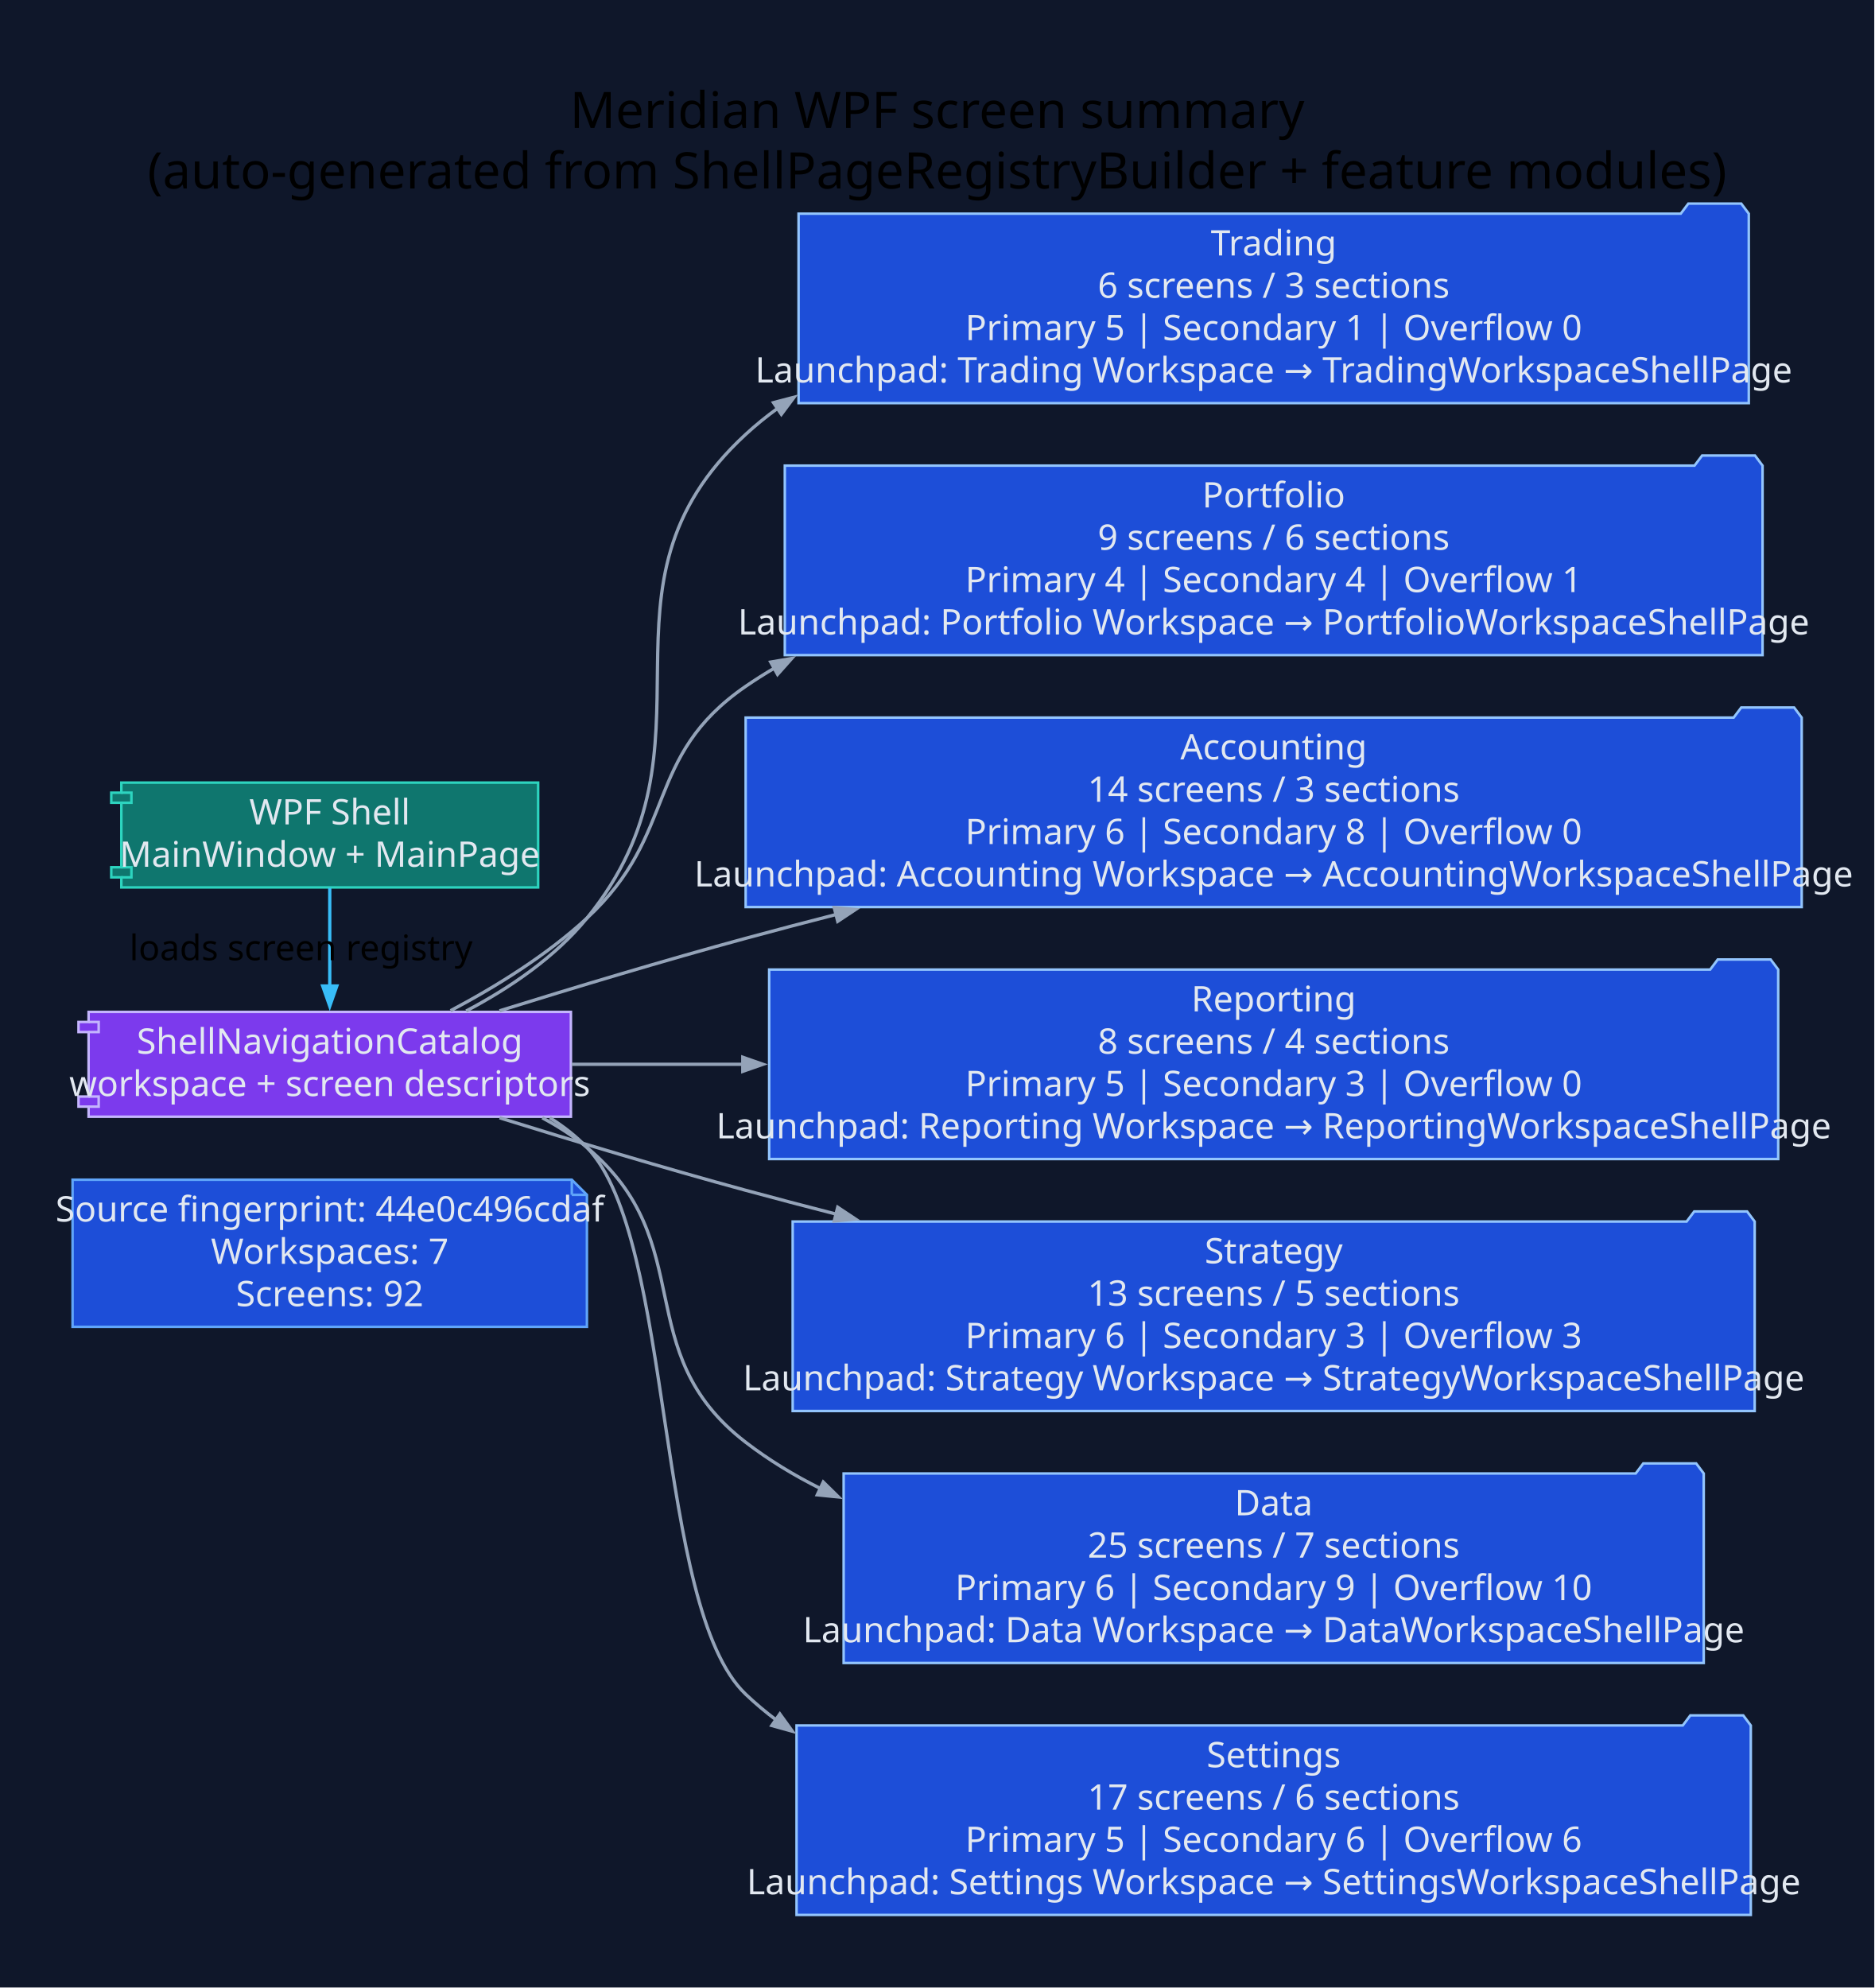
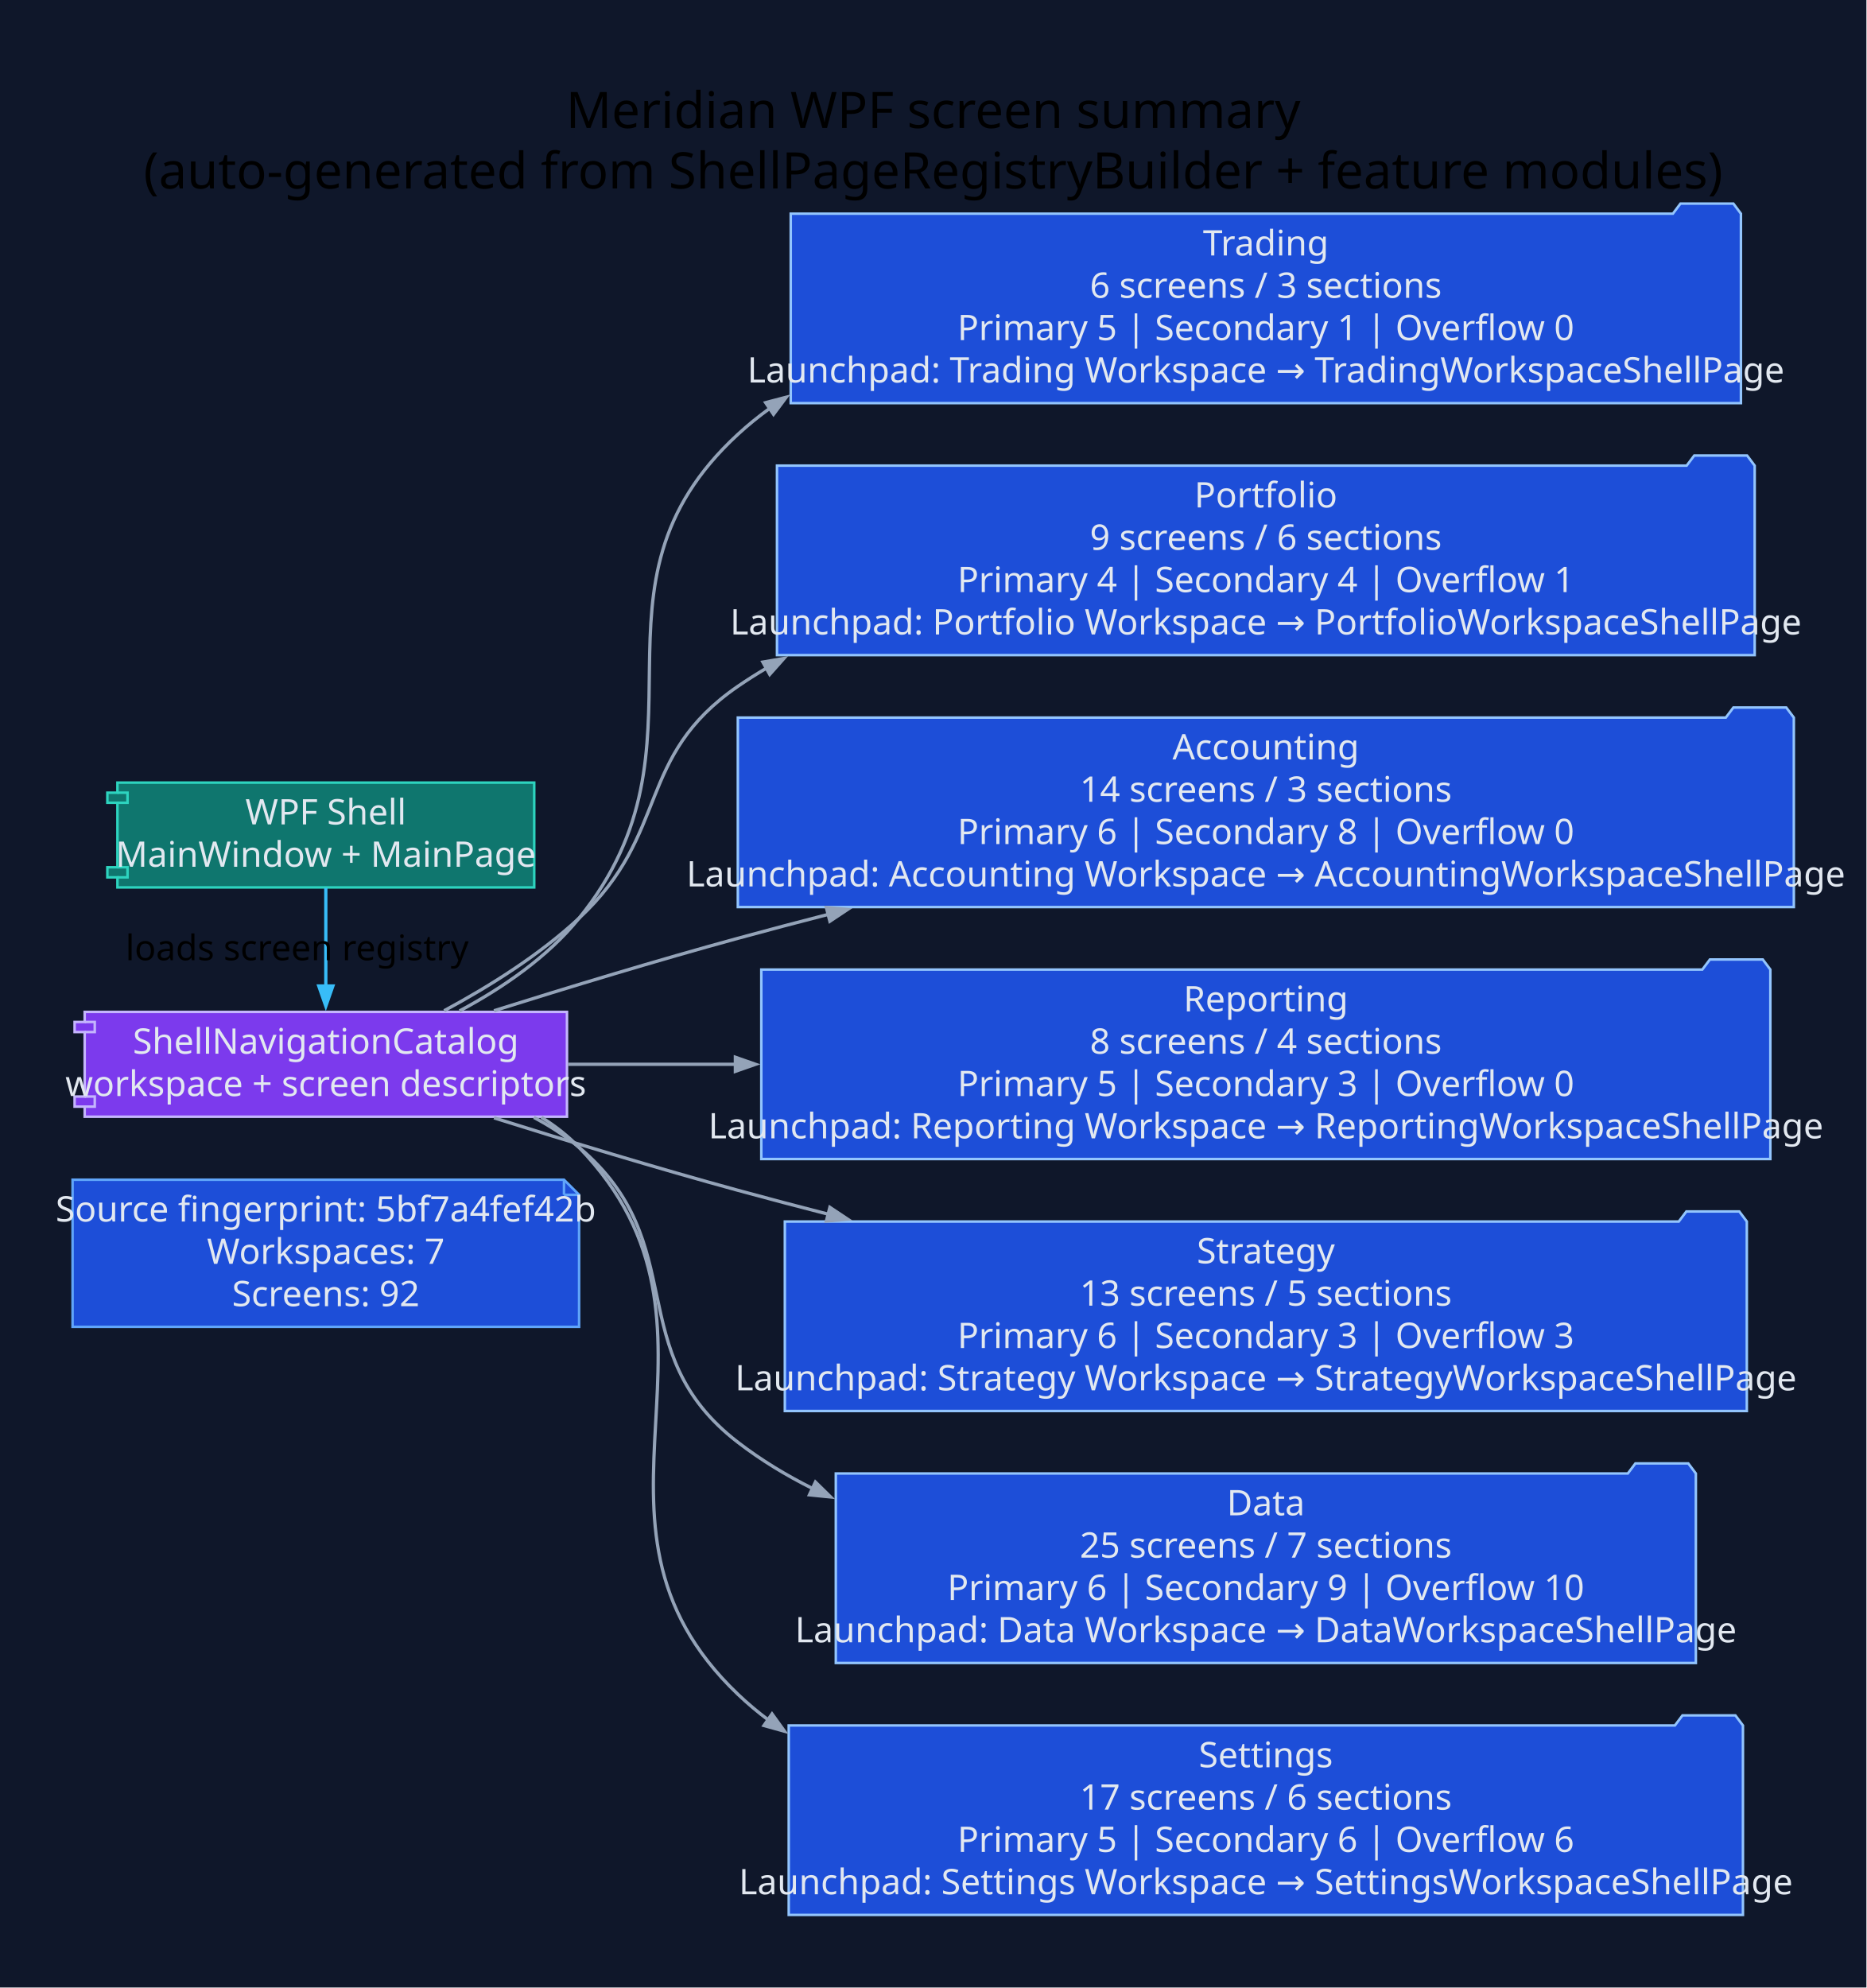
- <svg xmlns="http://www.w3.org/2000/svg" width="744pt" height="789pt" viewBox="0.00 0.00 744.00 789.00">
+ <svg xmlns="http://www.w3.org/2000/svg" width="741pt" height="789pt" viewBox="0.00 0.00 741.00 789.00">
  <g id="graph0" class="graph" transform="scale(1 1) rotate(0) translate(28.8 760)">
-     <polygon fill="#0f172a" stroke="none" points="-28.8,28.8 -28.8,-760 715.09,-760 715.09,28.8 -28.8,28.8" />
-     <text xml:space="preserve" text-anchor="middle" x="343.15" y="-709.2" font-family="Segoe UI" font-size="20.00">Meridian WPF screen summary</text>
-     <text xml:space="preserve" text-anchor="middle" x="343.15" y="-685.2" font-family="Segoe UI" font-size="20.00">(auto-generated from ShellPageRegistryBuilder + feature modules)</text>
+     <polygon fill="#0f172a" stroke="none" points="-28.8,28.8 -28.8,-760 711.99,-760 711.99,28.8 -28.8,28.8" />
+     <text xml:space="preserve" text-anchor="middle" x="341.6" y="-709.2" font-family="Segoe UI" font-size="20.00">Meridian WPF screen summary</text>
+     <text xml:space="preserve" text-anchor="middle" x="341.6" y="-685.2" font-family="Segoe UI" font-size="20.00">(auto-generated from ShellPageRegistryBuilder + feature modules)</text>
    <g id="node1" class="node">
-       <polygon fill="#1d4ed8" stroke="#60a5fa" points="198.15,-291.8 0,-291.8 0,-233.4 204.15,-233.4 204.15,-285.8 198.15,-291.8" />
-       <polyline fill="none" stroke="#60a5fa" points="198.15,-291.8 198.15,-285.8" />
-       <polyline fill="none" stroke="#60a5fa" points="204.15,-285.8 198.15,-285.8" />
-       <text xml:space="preserve" text-anchor="middle" x="102.08" y="-275.2" font-family="Segoe UI" font-size="14.00" fill="#e2e8f0">Source fingerprint: 44e0c496cdaf</text>
-       <text xml:space="preserve" text-anchor="middle" x="102.08" y="-258.4" font-family="Segoe UI" font-size="14.00" fill="#e2e8f0">Workspaces: 7</text>
-       <text xml:space="preserve" text-anchor="middle" x="102.08" y="-241.6" font-family="Segoe UI" font-size="14.00" fill="#e2e8f0">Screens: 92</text>
+       <polygon fill="#1d4ed8" stroke="#60a5fa" points="195.05,-291.8 0,-291.8 0,-233.4 201.05,-233.4 201.05,-285.8 195.05,-291.8" />
+       <polyline fill="none" stroke="#60a5fa" points="195.05,-291.8 195.05,-285.8" />
+       <polyline fill="none" stroke="#60a5fa" points="201.05,-285.8 195.05,-285.8" />
+       <text xml:space="preserve" text-anchor="middle" x="100.52" y="-275.2" font-family="Segoe UI" font-size="14.00" fill="#e2e8f0">Source fingerprint: 5bf7a4fef42b</text>
+       <text xml:space="preserve" text-anchor="middle" x="100.52" y="-258.4" font-family="Segoe UI" font-size="14.00" fill="#e2e8f0">Workspaces: 7</text>
+       <text xml:space="preserve" text-anchor="middle" x="100.52" y="-241.6" font-family="Segoe UI" font-size="14.00" fill="#e2e8f0">Screens: 92</text>
    </g>
    <g id="node2" class="node">
-       <polygon fill="#0f766e" stroke="#2dd4bf" points="184.79,-449.4 19.36,-449.4 19.36,-445.4 15.36,-445.4 15.36,-441.4 19.36,-441.4 19.36,-415.8 15.36,-415.8 15.36,-411.8 19.36,-411.8 19.36,-407.8 184.79,-407.8 184.79,-449.4" />
-       <polyline fill="none" stroke="#2dd4bf" points="19.36,-445.4 23.36,-445.4 23.36,-441.4 19.36,-441.4" />
-       <polyline fill="none" stroke="#2dd4bf" points="19.36,-415.8 23.36,-415.8 23.36,-411.8 19.36,-411.8" />
-       <text xml:space="preserve" text-anchor="middle" x="102.08" y="-432.8" font-family="Segoe UI" font-size="14.00" fill="#e2e8f0">WPF Shell</text>
-       <text xml:space="preserve" text-anchor="middle" x="102.08" y="-416" font-family="Segoe UI" font-size="14.00" fill="#e2e8f0">MainWindow + MainPage</text>
+       <polygon fill="#0f766e" stroke="#2dd4bf" points="183.24,-449.4 17.81,-449.4 17.81,-445.4 13.81,-445.4 13.81,-441.4 17.81,-441.4 17.81,-415.8 13.81,-415.8 13.81,-411.8 17.81,-411.8 17.81,-407.8 183.24,-407.8 183.24,-449.4" />
+       <polyline fill="none" stroke="#2dd4bf" points="17.81,-445.4 21.81,-445.4 21.81,-441.4 17.81,-441.4" />
+       <polyline fill="none" stroke="#2dd4bf" points="17.81,-415.8 21.81,-415.8 21.81,-411.8 17.81,-411.8" />
+       <text xml:space="preserve" text-anchor="middle" x="100.52" y="-432.8" font-family="Segoe UI" font-size="14.00" fill="#e2e8f0">WPF Shell</text>
+       <text xml:space="preserve" text-anchor="middle" x="100.52" y="-416" font-family="Segoe UI" font-size="14.00" fill="#e2e8f0">MainWindow + MainPage</text>
    </g>
    <g id="node3" class="node">
-       <polygon fill="#7c3aed" stroke="#c4b5fd" points="197.79,-358.4 6.36,-358.4 6.36,-354.4 2.36,-354.4 2.36,-350.4 6.36,-350.4 6.36,-324.8 2.36,-324.8 2.36,-320.8 6.36,-320.8 6.36,-316.8 197.79,-316.8 197.79,-358.4" />
-       <polyline fill="none" stroke="#c4b5fd" points="6.36,-354.4 10.36,-354.4 10.36,-350.4 6.36,-350.4" />
-       <polyline fill="none" stroke="#c4b5fd" points="6.36,-324.8 10.36,-324.8 10.36,-320.8 6.36,-320.8" />
-       <text xml:space="preserve" text-anchor="middle" x="102.08" y="-341.8" font-family="Segoe UI" font-size="14.00" fill="#e2e8f0">ShellNavigationCatalog</text>
-       <text xml:space="preserve" text-anchor="middle" x="102.08" y="-325" font-family="Segoe UI" font-size="14.00" fill="#e2e8f0">workspace + screen descriptors</text>
+       <polygon fill="#7c3aed" stroke="#c4b5fd" points="196.24,-358.4 4.81,-358.4 4.81,-354.4 0.81,-354.4 0.81,-350.4 4.81,-350.4 4.81,-324.8 0.81,-324.8 0.81,-320.8 4.81,-320.8 4.81,-316.8 196.24,-316.8 196.24,-358.4" />
+       <polyline fill="none" stroke="#c4b5fd" points="4.81,-354.4 8.81,-354.4 8.81,-350.4 4.81,-350.4" />
+       <polyline fill="none" stroke="#c4b5fd" points="4.81,-324.8 8.81,-324.8 8.81,-320.8 4.81,-320.8" />
+       <text xml:space="preserve" text-anchor="middle" x="100.52" y="-341.8" font-family="Segoe UI" font-size="14.00" fill="#e2e8f0">ShellNavigationCatalog</text>
+       <text xml:space="preserve" text-anchor="middle" x="100.52" y="-325" font-family="Segoe UI" font-size="14.00" fill="#e2e8f0">workspace + screen descriptors</text>
    </g>
    <g id="edge1" class="edge">
-       <path fill="none" stroke="#38bdf8" stroke-width="1.3" d="M102.08,-407.61C102.08,-396.03 102.08,-381.43 102.08,-368.56" />
-       <polygon fill="#38bdf8" stroke="#38bdf8" stroke-width="1.3" points="104.88,-368.67 102.08,-360.67 99.28,-368.67 104.88,-368.67" />
-       <text xml:space="preserve" text-anchor="middle" x="90.68" y="-378.9" font-family="Segoe UI" font-size="14.00">loads screen registry</text>
+       <path fill="none" stroke="#38bdf8" stroke-width="1.3" d="M100.52,-407.61C100.52,-396.03 100.52,-381.43 100.52,-368.56" />
+       <polygon fill="#38bdf8" stroke="#38bdf8" stroke-width="1.3" points="103.32,-368.67 100.52,-360.67 97.72,-368.67 103.32,-368.67" />
+       <text xml:space="preserve" text-anchor="middle" x="89.12" y="-378.9" font-family="Segoe UI" font-size="14.00">loads screen registry</text>
    </g>
    <g id="node4" class="node">
-       <polygon fill="#1d4ed8" stroke="#93c5fd" points="665.29,-675.2 662.29,-679.2 641.29,-679.2 638.29,-675.2 288.15,-675.2 288.15,-600 665.29,-600 665.29,-675.2" />
-       <text xml:space="preserve" text-anchor="middle" x="476.72" y="-658.6" font-family="Segoe UI" font-size="14.00" fill="#e2e8f0">Trading</text>
-       <text xml:space="preserve" text-anchor="middle" x="476.72" y="-641.8" font-family="Segoe UI" font-size="14.00" fill="#e2e8f0">6 screens / 3 sections</text>
-       <text xml:space="preserve" text-anchor="middle" x="476.72" y="-625" font-family="Segoe UI" font-size="14.00" fill="#e2e8f0">Primary 5 | Secondary 1 | Overflow 0</text>
-       <text xml:space="preserve" text-anchor="middle" x="476.72" y="-608.2" font-family="Segoe UI" font-size="14.00" fill="#e2e8f0">Launchpad: Trading Workspace → TradingWorkspaceShellPage</text>
+       <polygon fill="#1d4ed8" stroke="#93c5fd" points="662.19,-675.2 659.19,-679.2 638.19,-679.2 635.19,-675.2 285.05,-675.2 285.05,-600 662.19,-600 662.19,-675.2" />
+       <text xml:space="preserve" text-anchor="middle" x="473.62" y="-658.6" font-family="Segoe UI" font-size="14.00" fill="#e2e8f0">Trading</text>
+       <text xml:space="preserve" text-anchor="middle" x="473.62" y="-641.8" font-family="Segoe UI" font-size="14.00" fill="#e2e8f0">6 screens / 3 sections</text>
+       <text xml:space="preserve" text-anchor="middle" x="473.62" y="-625" font-family="Segoe UI" font-size="14.00" fill="#e2e8f0">Primary 5 | Secondary 1 | Overflow 0</text>
+       <text xml:space="preserve" text-anchor="middle" x="473.62" y="-608.2" font-family="Segoe UI" font-size="14.00" fill="#e2e8f0">Launchpad: Trading Workspace → TradingWorkspaceShellPage</text>
    </g>
    <g id="edge2" class="edge">
-       <path fill="none" stroke="#94a3b8" stroke-width="1.3" d="M156.22,-358.76C173.52,-367.88 191.5,-380.07 204.15,-395.6 260.86,-465.24 201.1,-526.74 267.15,-587.6 271.17,-591.31 275.42,-594.75 279.85,-597.95" />
-       <polygon fill="#94a3b8" stroke="#94a3b8" stroke-width="1.3" points="278.2,-600.21 286.39,-602.36 281.32,-595.57 278.2,-600.21" />
+       <path fill="none" stroke="#94a3b8" stroke-width="1.3" d="M153.6,-358.78C170.71,-367.92 188.54,-380.13 201.05,-395.6 257.53,-465.43 198,-526.74 264.05,-587.6 268.07,-591.31 272.32,-594.75 276.75,-597.95" />
+       <polygon fill="#94a3b8" stroke="#94a3b8" stroke-width="1.3" points="275.09,-600.21 283.29,-602.36 278.22,-595.57 275.09,-600.21" />
    </g>
    <g id="node5" class="node">
-       <polygon fill="#1d4ed8" stroke="#93c5fd" points="670.76,-575.2 667.76,-579.2 646.76,-579.2 643.76,-575.2 282.69,-575.2 282.69,-500 670.76,-500 670.76,-575.2" />
-       <text xml:space="preserve" text-anchor="middle" x="476.72" y="-558.6" font-family="Segoe UI" font-size="14.00" fill="#e2e8f0">Portfolio</text>
-       <text xml:space="preserve" text-anchor="middle" x="476.72" y="-541.8" font-family="Segoe UI" font-size="14.00" fill="#e2e8f0">9 screens / 6 sections</text>
-       <text xml:space="preserve" text-anchor="middle" x="476.72" y="-525" font-family="Segoe UI" font-size="14.00" fill="#e2e8f0">Primary 4 | Secondary 4 | Overflow 1</text>
-       <text xml:space="preserve" text-anchor="middle" x="476.72" y="-508.2" font-family="Segoe UI" font-size="14.00" fill="#e2e8f0">Launchpad: Portfolio Workspace → PortfolioWorkspaceShellPage</text>
+       <polygon fill="#1d4ed8" stroke="#93c5fd" points="667.65,-575.2 664.65,-579.2 643.65,-579.2 640.65,-575.2 279.59,-575.2 279.59,-500 667.65,-500 667.65,-575.2" />
+       <text xml:space="preserve" text-anchor="middle" x="473.62" y="-558.6" font-family="Segoe UI" font-size="14.00" fill="#e2e8f0">Portfolio</text>
+       <text xml:space="preserve" text-anchor="middle" x="473.62" y="-541.8" font-family="Segoe UI" font-size="14.00" fill="#e2e8f0">9 screens / 6 sections</text>
+       <text xml:space="preserve" text-anchor="middle" x="473.62" y="-525" font-family="Segoe UI" font-size="14.00" fill="#e2e8f0">Primary 4 | Secondary 4 | Overflow 1</text>
+       <text xml:space="preserve" text-anchor="middle" x="473.62" y="-508.2" font-family="Segoe UI" font-size="14.00" fill="#e2e8f0">Launchpad: Portfolio Workspace → PortfolioWorkspaceShellPage</text>
    </g>
    <g id="edge3" class="edge">
-       <path fill="none" stroke="#94a3b8" stroke-width="1.3" d="M150.03,-358.88C168.17,-368.49 188.32,-380.98 204.15,-395.6 240.56,-429.22 226.33,-459.5 267.15,-487.6 270.83,-490.13 274.62,-492.54 278.51,-494.82" />
-       <polygon fill="#94a3b8" stroke="#94a3b8" stroke-width="1.3" points="277.09,-497.24 285.45,-498.67 279.81,-492.34 277.09,-497.24" />
+       <path fill="none" stroke="#94a3b8" stroke-width="1.3" d="M147.5,-358.87C165.42,-368.51 185.38,-381.03 201.05,-395.6 237.34,-429.34 223.23,-459.5 264.05,-487.6 267.73,-490.13 271.52,-492.54 275.41,-494.82" />
+       <polygon fill="#94a3b8" stroke="#94a3b8" stroke-width="1.3" points="273.99,-497.24 282.34,-498.67 276.71,-492.34 273.99,-497.24" />
    </g>
    <g id="node6" class="node">
-       <polygon fill="#1d4ed8" stroke="#93c5fd" points="686.29,-475.2 683.29,-479.2 662.29,-479.2 659.29,-475.2 267.15,-475.2 267.15,-400 686.29,-400 686.29,-475.2" />
-       <text xml:space="preserve" text-anchor="middle" x="476.72" y="-458.6" font-family="Segoe UI" font-size="14.00" fill="#e2e8f0">Accounting</text>
-       <text xml:space="preserve" text-anchor="middle" x="476.72" y="-441.8" font-family="Segoe UI" font-size="14.00" fill="#e2e8f0">14 screens / 3 sections</text>
-       <text xml:space="preserve" text-anchor="middle" x="476.72" y="-425" font-family="Segoe UI" font-size="14.00" fill="#e2e8f0">Primary 6 | Secondary 8 | Overflow 0</text>
-       <text xml:space="preserve" text-anchor="middle" x="476.72" y="-408.2" font-family="Segoe UI" font-size="14.00" fill="#e2e8f0">Launchpad: Accounting Workspace → AccountingWorkspaceShellPage</text>
+       <polygon fill="#1d4ed8" stroke="#93c5fd" points="683.19,-475.2 680.19,-479.2 659.19,-479.2 656.19,-475.2 264.05,-475.2 264.05,-400 683.19,-400 683.19,-475.2" />
+       <text xml:space="preserve" text-anchor="middle" x="473.62" y="-458.6" font-family="Segoe UI" font-size="14.00" fill="#e2e8f0">Accounting</text>
+       <text xml:space="preserve" text-anchor="middle" x="473.62" y="-441.8" font-family="Segoe UI" font-size="14.00" fill="#e2e8f0">14 screens / 3 sections</text>
+       <text xml:space="preserve" text-anchor="middle" x="473.62" y="-425" font-family="Segoe UI" font-size="14.00" fill="#e2e8f0">Primary 6 | Secondary 8 | Overflow 0</text>
+       <text xml:space="preserve" text-anchor="middle" x="473.62" y="-408.2" font-family="Segoe UI" font-size="14.00" fill="#e2e8f0">Launchpad: Accounting Workspace → AccountingWorkspaceShellPage</text>
    </g>
    <g id="edge4" class="edge">
-       <path fill="none" stroke="#94a3b8" stroke-width="1.3" d="M169.47,-358.83C199.22,-368.09 234.83,-378.81 267.15,-387.6 278.89,-390.79 291.03,-393.98 303.28,-397.12" />
-       <polygon fill="#94a3b8" stroke="#94a3b8" stroke-width="1.3" points="302.31,-399.77 310.75,-399.03 303.69,-394.34 302.31,-399.77" />
+       <path fill="none" stroke="#94a3b8" stroke-width="1.3" d="M167.28,-358.86C196.75,-368.13 232.01,-378.84 264.05,-387.6 275.78,-390.81 287.92,-394.01 300.17,-397.16" />
+       <polygon fill="#94a3b8" stroke="#94a3b8" stroke-width="1.3" points="299.2,-399.8 307.64,-399.07 300.58,-394.38 299.2,-399.8" />
    </g>
    <g id="node7" class="node">
-       <polygon fill="#1d4ed8" stroke="#93c5fd" points="676.97,-375.2 673.97,-379.2 652.97,-379.2 649.97,-375.2 276.48,-375.2 276.48,-300 676.97,-300 676.97,-375.2" />
-       <text xml:space="preserve" text-anchor="middle" x="476.72" y="-358.6" font-family="Segoe UI" font-size="14.00" fill="#e2e8f0">Reporting</text>
-       <text xml:space="preserve" text-anchor="middle" x="476.72" y="-341.8" font-family="Segoe UI" font-size="14.00" fill="#e2e8f0">8 screens / 4 sections</text>
-       <text xml:space="preserve" text-anchor="middle" x="476.72" y="-325" font-family="Segoe UI" font-size="14.00" fill="#e2e8f0">Primary 5 | Secondary 3 | Overflow 0</text>
-       <text xml:space="preserve" text-anchor="middle" x="476.72" y="-308.2" font-family="Segoe UI" font-size="14.00" fill="#e2e8f0">Launchpad: Reporting Workspace → ReportingWorkspaceShellPage</text>
+       <polygon fill="#1d4ed8" stroke="#93c5fd" points="673.87,-375.2 670.87,-379.2 649.87,-379.2 646.87,-375.2 273.37,-375.2 273.37,-300 673.87,-300 673.87,-375.2" />
+       <text xml:space="preserve" text-anchor="middle" x="473.62" y="-358.6" font-family="Segoe UI" font-size="14.00" fill="#e2e8f0">Reporting</text>
+       <text xml:space="preserve" text-anchor="middle" x="473.62" y="-341.8" font-family="Segoe UI" font-size="14.00" fill="#e2e8f0">8 screens / 4 sections</text>
+       <text xml:space="preserve" text-anchor="middle" x="473.62" y="-325" font-family="Segoe UI" font-size="14.00" fill="#e2e8f0">Primary 5 | Secondary 3 | Overflow 0</text>
+       <text xml:space="preserve" text-anchor="middle" x="473.62" y="-308.2" font-family="Segoe UI" font-size="14.00" fill="#e2e8f0">Launchpad: Reporting Workspace → ReportingWorkspaceShellPage</text>
    </g>
    <g id="edge5" class="edge">
-       <path fill="none" stroke="#94a3b8" stroke-width="1.3" d="M198.08,-337.6C219.21,-337.6 242.42,-337.6 266.15,-337.6" />
-       <polygon fill="#94a3b8" stroke="#94a3b8" stroke-width="1.3" points="266.01,-340.4 274.01,-337.6 266.01,-334.8 266.01,-340.4" />
+       <path fill="none" stroke="#94a3b8" stroke-width="1.3" d="M196.61,-337.6C217.28,-337.6 239.93,-337.6 263.09,-337.6" />
+       <polygon fill="#94a3b8" stroke="#94a3b8" stroke-width="1.3" points="263.07,-340.4 271.07,-337.6 263.07,-334.8 263.07,-340.4" />
    </g>
    <g id="node8" class="node">
-       <polygon fill="#1d4ed8" stroke="#93c5fd" points="667.63,-275.2 664.63,-279.2 643.63,-279.2 640.63,-275.2 285.81,-275.2 285.81,-200 667.63,-200 667.63,-275.2" />
-       <text xml:space="preserve" text-anchor="middle" x="476.72" y="-258.6" font-family="Segoe UI" font-size="14.00" fill="#e2e8f0">Strategy</text>
-       <text xml:space="preserve" text-anchor="middle" x="476.72" y="-241.8" font-family="Segoe UI" font-size="14.00" fill="#e2e8f0">13 screens / 5 sections</text>
-       <text xml:space="preserve" text-anchor="middle" x="476.72" y="-225" font-family="Segoe UI" font-size="14.00" fill="#e2e8f0">Primary 6 | Secondary 3 | Overflow 3</text>
-       <text xml:space="preserve" text-anchor="middle" x="476.72" y="-208.2" font-family="Segoe UI" font-size="14.00" fill="#e2e8f0">Launchpad: Strategy Workspace → StrategyWorkspaceShellPage</text>
+       <polygon fill="#1d4ed8" stroke="#93c5fd" points="664.53,-275.2 661.53,-279.2 640.53,-279.2 637.53,-275.2 282.71,-275.2 282.71,-200 664.53,-200 664.53,-275.2" />
+       <text xml:space="preserve" text-anchor="middle" x="473.62" y="-258.6" font-family="Segoe UI" font-size="14.00" fill="#e2e8f0">Strategy</text>
+       <text xml:space="preserve" text-anchor="middle" x="473.62" y="-241.8" font-family="Segoe UI" font-size="14.00" fill="#e2e8f0">13 screens / 5 sections</text>
+       <text xml:space="preserve" text-anchor="middle" x="473.62" y="-225" font-family="Segoe UI" font-size="14.00" fill="#e2e8f0">Primary 6 | Secondary 3 | Overflow 3</text>
+       <text xml:space="preserve" text-anchor="middle" x="473.62" y="-208.2" font-family="Segoe UI" font-size="14.00" fill="#e2e8f0">Launchpad: Strategy Workspace → StrategyWorkspaceShellPage</text>
    </g>
    <g id="edge6" class="edge">
-       <path fill="none" stroke="#94a3b8" stroke-width="1.3" d="M169.47,-316.37C199.22,-307.11 234.83,-296.39 267.15,-287.6 278.89,-284.41 291.03,-281.22 303.28,-278.08" />
-       <polygon fill="#94a3b8" stroke="#94a3b8" stroke-width="1.3" points="303.69,-280.86 310.75,-276.17 302.31,-275.43 303.69,-280.86" />
+       <path fill="none" stroke="#94a3b8" stroke-width="1.3" d="M167.28,-316.34C196.75,-307.07 232.01,-296.36 264.05,-287.6 275.78,-284.39 287.92,-281.19 300.17,-278.04" />
+       <polygon fill="#94a3b8" stroke="#94a3b8" stroke-width="1.3" points="300.58,-280.82 307.64,-276.13 299.2,-275.4 300.58,-280.82" />
    </g>
    <g id="node9" class="node">
-       <polygon fill="#1d4ed8" stroke="#93c5fd" points="647.41,-175.2 644.41,-179.2 623.41,-179.2 620.41,-175.2 306.04,-175.2 306.04,-100 647.41,-100 647.41,-175.2" />
-       <text xml:space="preserve" text-anchor="middle" x="476.72" y="-158.6" font-family="Segoe UI" font-size="14.00" fill="#e2e8f0">Data</text>
-       <text xml:space="preserve" text-anchor="middle" x="476.72" y="-141.8" font-family="Segoe UI" font-size="14.00" fill="#e2e8f0">25 screens / 7 sections</text>
-       <text xml:space="preserve" text-anchor="middle" x="476.72" y="-125" font-family="Segoe UI" font-size="14.00" fill="#e2e8f0">Primary 6 | Secondary 9 | Overflow 10</text>
-       <text xml:space="preserve" text-anchor="middle" x="476.72" y="-108.2" font-family="Segoe UI" font-size="14.00" fill="#e2e8f0">Launchpad: Data Workspace → DataWorkspaceShellPage</text>
+       <polygon fill="#1d4ed8" stroke="#93c5fd" points="644.3,-175.2 641.3,-179.2 620.3,-179.2 617.3,-175.2 302.94,-175.2 302.94,-100 644.3,-100 644.3,-175.2" />
+       <text xml:space="preserve" text-anchor="middle" x="473.62" y="-158.6" font-family="Segoe UI" font-size="14.00" fill="#e2e8f0">Data</text>
+       <text xml:space="preserve" text-anchor="middle" x="473.62" y="-141.8" font-family="Segoe UI" font-size="14.00" fill="#e2e8f0">25 screens / 7 sections</text>
+       <text xml:space="preserve" text-anchor="middle" x="473.62" y="-125" font-family="Segoe UI" font-size="14.00" fill="#e2e8f0">Primary 6 | Secondary 9 | Overflow 10</text>
+       <text xml:space="preserve" text-anchor="middle" x="473.62" y="-108.2" font-family="Segoe UI" font-size="14.00" fill="#e2e8f0">Launchpad: Data Workspace → DataWorkspaceShellPage</text>
    </g>
    <g id="edge7" class="edge">
-       <path fill="none" stroke="#94a3b8" stroke-width="1.3" d="M186.42,-316.35C192.76,-312.99 198.77,-309.1 204.15,-304.6 249.47,-266.72 220.35,-223.63 267.15,-187.6 276.32,-180.55 286.32,-174.47 296.84,-169.23" />
-       <polygon fill="#94a3b8" stroke="#94a3b8" stroke-width="1.3" points="297.95,-171.8 304,-165.87 295.57,-166.73 297.95,-171.8" />
+       <path fill="none" stroke="#94a3b8" stroke-width="1.3" d="M183.1,-316.51C189.52,-313.11 195.61,-309.17 201.05,-304.6 246.28,-266.62 217.25,-223.63 264.05,-187.6 273.21,-180.55 283.22,-174.47 293.74,-169.23" />
+       <polygon fill="#94a3b8" stroke="#94a3b8" stroke-width="1.3" points="294.85,-171.8 300.9,-165.87 292.47,-166.73 294.85,-171.8" />
    </g>
    <g id="node10" class="node">
-       <polygon fill="#1d4ed8" stroke="#93c5fd" points="666.09,-75.2 663.09,-79.2 642.09,-79.2 639.09,-75.2 287.35,-75.2 287.35,0 666.09,0 666.09,-75.2" />
-       <text xml:space="preserve" text-anchor="middle" x="476.72" y="-58.6" font-family="Segoe UI" font-size="14.00" fill="#e2e8f0">Settings</text>
-       <text xml:space="preserve" text-anchor="middle" x="476.72" y="-41.8" font-family="Segoe UI" font-size="14.00" fill="#e2e8f0">17 screens / 6 sections</text>
-       <text xml:space="preserve" text-anchor="middle" x="476.72" y="-25" font-family="Segoe UI" font-size="14.00" fill="#e2e8f0">Primary 5 | Secondary 6 | Overflow 6</text>
-       <text xml:space="preserve" text-anchor="middle" x="476.72" y="-8.2" font-family="Segoe UI" font-size="14.00" fill="#e2e8f0">Launchpad: Settings Workspace → SettingsWorkspaceShellPage</text>
+       <polygon fill="#1d4ed8" stroke="#93c5fd" points="662.99,-75.2 659.99,-79.2 638.99,-79.2 635.99,-75.2 284.25,-75.2 284.25,0 662.99,0 662.99,-75.2" />
+       <text xml:space="preserve" text-anchor="middle" x="473.62" y="-58.6" font-family="Segoe UI" font-size="14.00" fill="#e2e8f0">Settings</text>
+       <text xml:space="preserve" text-anchor="middle" x="473.62" y="-41.8" font-family="Segoe UI" font-size="14.00" fill="#e2e8f0">17 screens / 6 sections</text>
+       <text xml:space="preserve" text-anchor="middle" x="473.62" y="-25" font-family="Segoe UI" font-size="14.00" fill="#e2e8f0">Primary 5 | Secondary 6 | Overflow 6</text>
+       <text xml:space="preserve" text-anchor="middle" x="473.62" y="-8.2" font-family="Segoe UI" font-size="14.00" fill="#e2e8f0">Launchpad: Settings Workspace → SettingsWorkspaceShellPage</text>
    </g>
    <g id="edge8" class="edge">
-       <path fill="none" stroke="#94a3b8" stroke-width="1.3" d="M189.43,-316.37C194.8,-313.01 199.79,-309.11 204.15,-304.6 239.07,-268.51 230.82,-122.26 267.15,-87.6 271.03,-83.91 275.12,-80.47 279.4,-77.27" />
-       <polygon fill="#94a3b8" stroke="#94a3b8" stroke-width="1.3" points="280.72,-79.77 285.69,-72.9 277.52,-75.17 280.72,-79.77" />
+       <path fill="none" stroke="#94a3b8" stroke-width="1.3" d="M186.1,-316.54C191.56,-313.14 196.63,-309.19 201.05,-304.6 270.71,-232.26 191.38,-156.91 264.05,-87.6 267.92,-83.91 272.02,-80.47 276.3,-77.27" />
+       <polygon fill="#94a3b8" stroke="#94a3b8" stroke-width="1.3" points="277.62,-79.77 282.58,-72.9 274.42,-75.17 277.62,-79.77" />
    </g>
  </g>
</svg>
